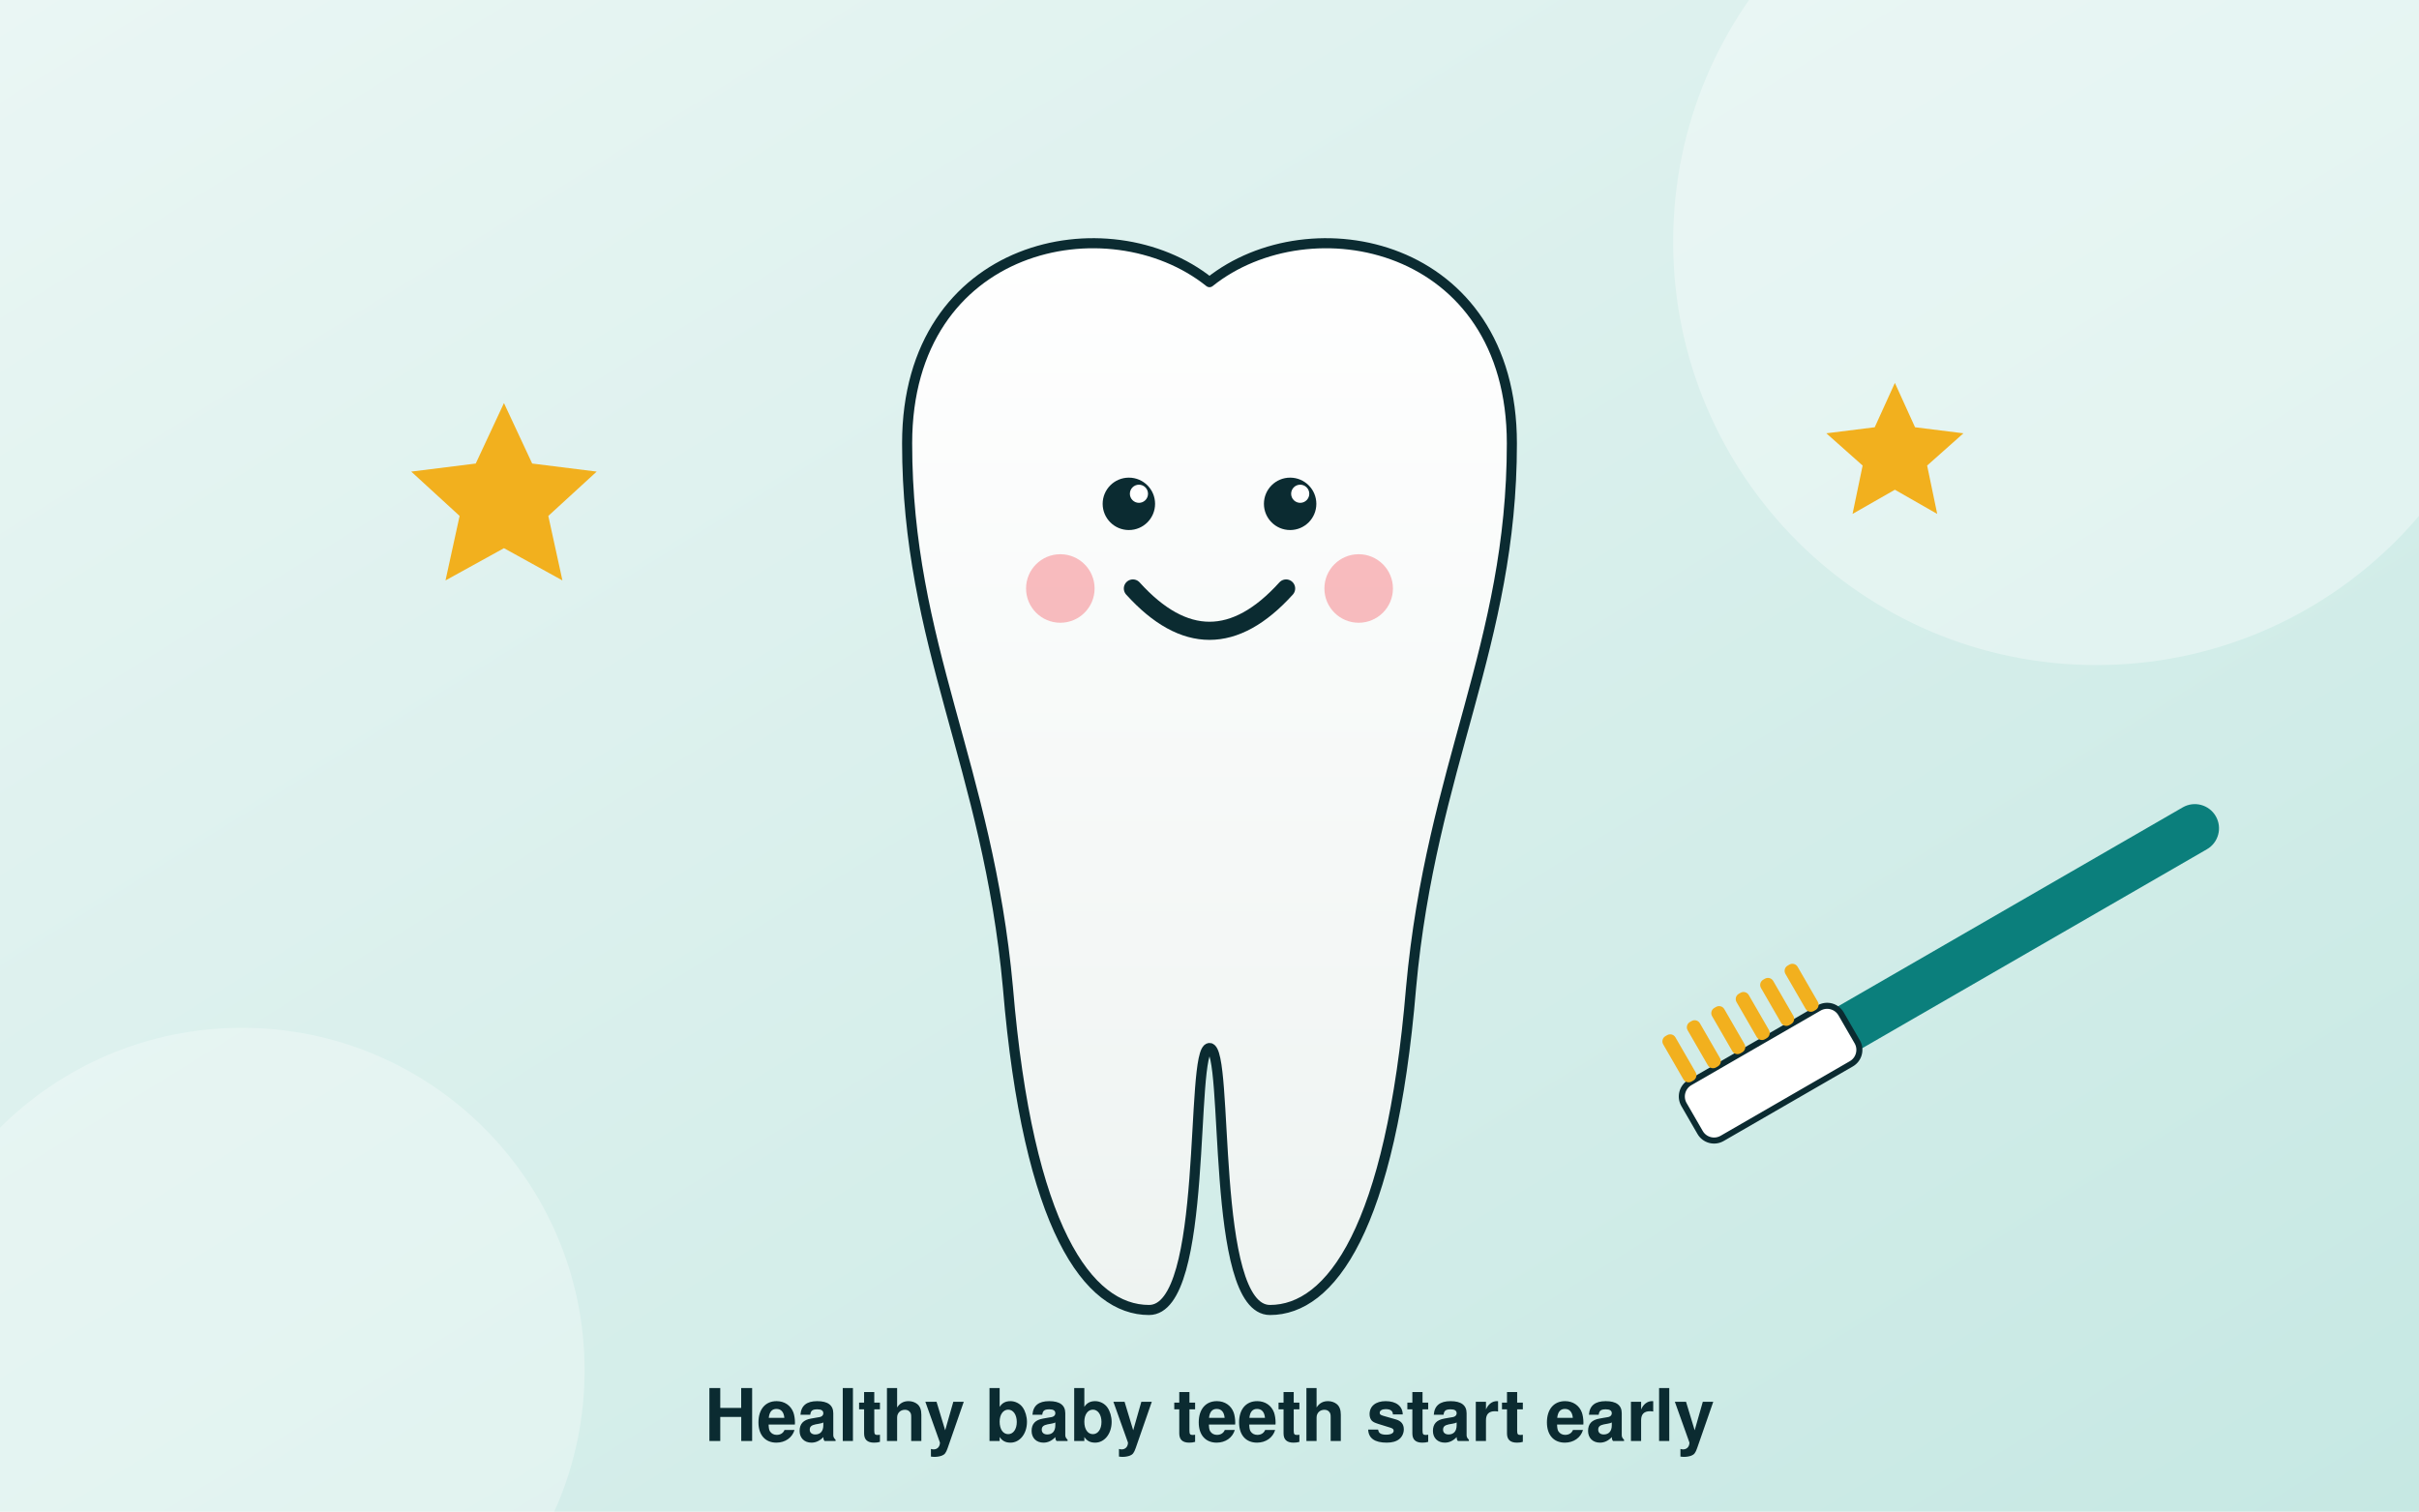
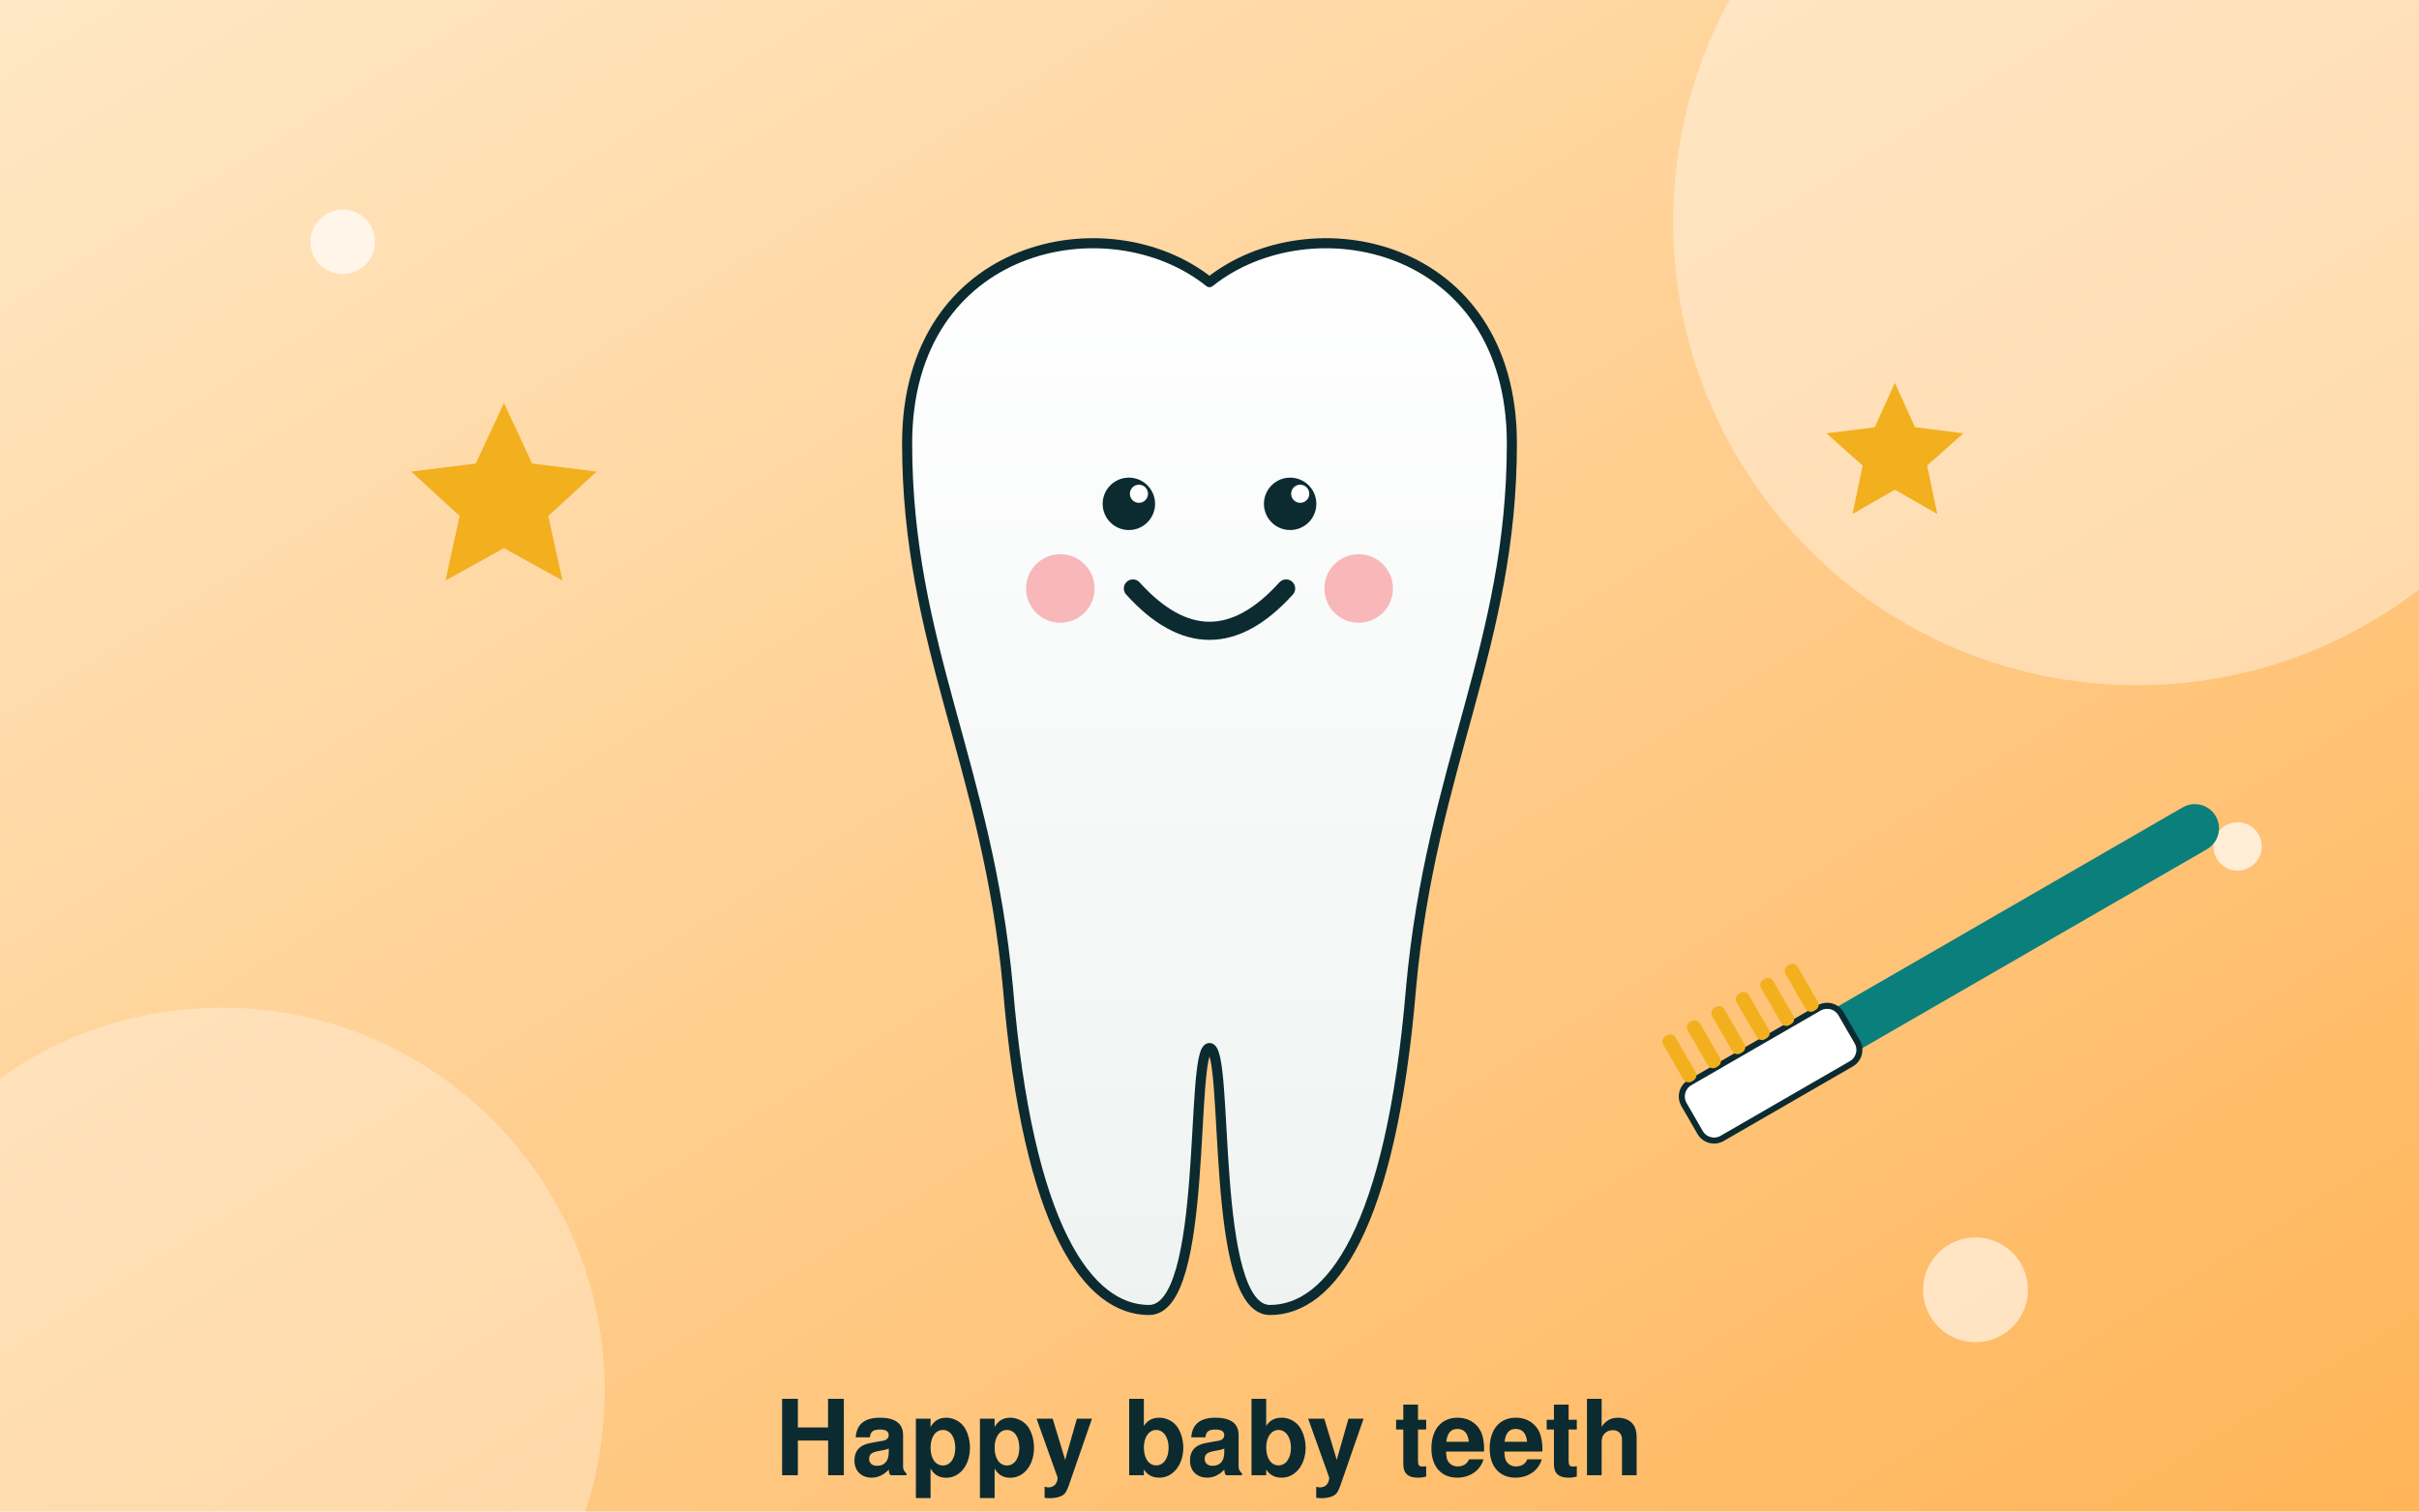
<svg xmlns="http://www.w3.org/2000/svg" viewBox="0 0 1200 750" role="img" aria-label="Smiling cartoon tooth with a toothbrush and stars">
  <defs>
    <linearGradient id="bg" x1="0" y1="0" x2="1" y2="1">
-       <stop offset="0" stop-color="#EAF6F4" />
-       <stop offset="1" stop-color="#C6E8E3" />
+       <stop offset="0" stop-color="#FFE8C6" />
+       <stop offset="1" stop-color="#FFB457" />
    </linearGradient>
    <linearGradient id="tw" x1="0" y1="0" x2="0" y2="1">
      <stop offset="0" stop-color="#fff" />
      <stop offset="1" stop-color="#EEF3F1" />
    </linearGradient>
  </defs>
  <rect width="1200" height="750" fill="url(#bg)" />
-   <circle cx="1040" cy="120" r="210" fill="#fff" opacity=".35" />
-   <circle cx="120" cy="680" r="170" fill="#fff" opacity=".3" />
-   <g transform="translate(350 70) scale(5)">
+   <circle cx="1060" cy="110" r="230" fill="#fff" opacity=".38" />
+   <circle cx="110" cy="690" r="190" fill="#fff" opacity=".3" />
+   <circle cx="980" cy="640" r="26" fill="#fff" opacity=".6" />
+   <circle cx="170" cy="120" r="16" fill="#fff" opacity=".7" />
+   <circle cx="1110" cy="420" r="12" fill="#fff" opacity=".7" />
+   <g transform="translate(350 70) scale(5 5)">
    <path d="M20 30C20 10 40 6 50 14C60 6 80 10 80 30C80 50 72 62 70 84C68 108 62 116 56 116C50 116 52 90 50 90C48 90 50 116 44 116C38 116 32 108 30 84C28 62 20 50 20 30Z" fill="url(#tw)" stroke="#0B2B31" stroke-width="1" stroke-linejoin="round" />
  </g>
  <circle cx="560" cy="250" r="13" fill="#0B2B31" />
  <circle cx="640" cy="250" r="13" fill="#0B2B31" />
  <circle cx="565" cy="245" r="4.5" fill="#fff" />
  <circle cx="645" cy="245" r="4.5" fill="#fff" />
  <path d="M562 292 Q600 334 638 292" fill="none" stroke="#0B2B31" stroke-width="9" stroke-linecap="round" />
-   <circle cx="526" cy="292" r="17" fill="#F7A6A9" opacity=".75" />
-   <circle cx="674" cy="292" r="17" fill="#F7A6A9" opacity=".75" />
+   <circle cx="526" cy="292" r="17" fill="#F7A6A9" opacity=".8" />
+   <circle cx="674" cy="292" r="17" fill="#F7A6A9" opacity=".8" />
  <g transform="translate(900 520) rotate(-30)">
    <rect x="0" y="-12" width="230" height="24" rx="12" fill="#0B7F7C" />
    <rect x="-70" y="-16" width="90" height="32" rx="8" fill="#fff" stroke="#0B2B31" stroke-width="3" />
    <rect x="-64" y="-42" width="7" height="26" rx="3" fill="#F2B01E" />
    <rect x="-50" y="-42" width="7" height="26" rx="3" fill="#F2B01E" />
    <rect x="-36" y="-42" width="7" height="26" rx="3" fill="#F2B01E" />
    <rect x="-22" y="-42" width="7" height="26" rx="3" fill="#F2B01E" />
    <rect x="-8" y="-42" width="7" height="26" rx="3" fill="#F2B01E" />
    <rect x="6" y="-42" width="7" height="26" rx="3" fill="#F2B01E" />
  </g>
  <path d="M250 200 l14 30 l32 4 l-24 22 l7 32 l-29 -16 l-29 16 l7 -32 l-24 -22 l32 -4z" fill="#F2B01E" />
  <path d="M940 190 l10 22 l24 3 l-18 16 l5 24 l-21 -12 l-21 12 l5 -24 l-18 -16 l24 -3z" fill="#F2B01E" />
-   <text x="600" y="715" text-anchor="middle" font-family="Segoe UI,Helvetica,Arial,sans-serif" font-size="36" font-weight="600" fill="#0B2B31">Healthy baby teeth start early</text>
+   <text x="600" y="732" text-anchor="middle" font-family="Bricolage Grotesque,Segoe UI,Helvetica,Arial,sans-serif" font-size="52" font-weight="700" fill="#0B2B31">Happy baby teeth</text>
</svg>
